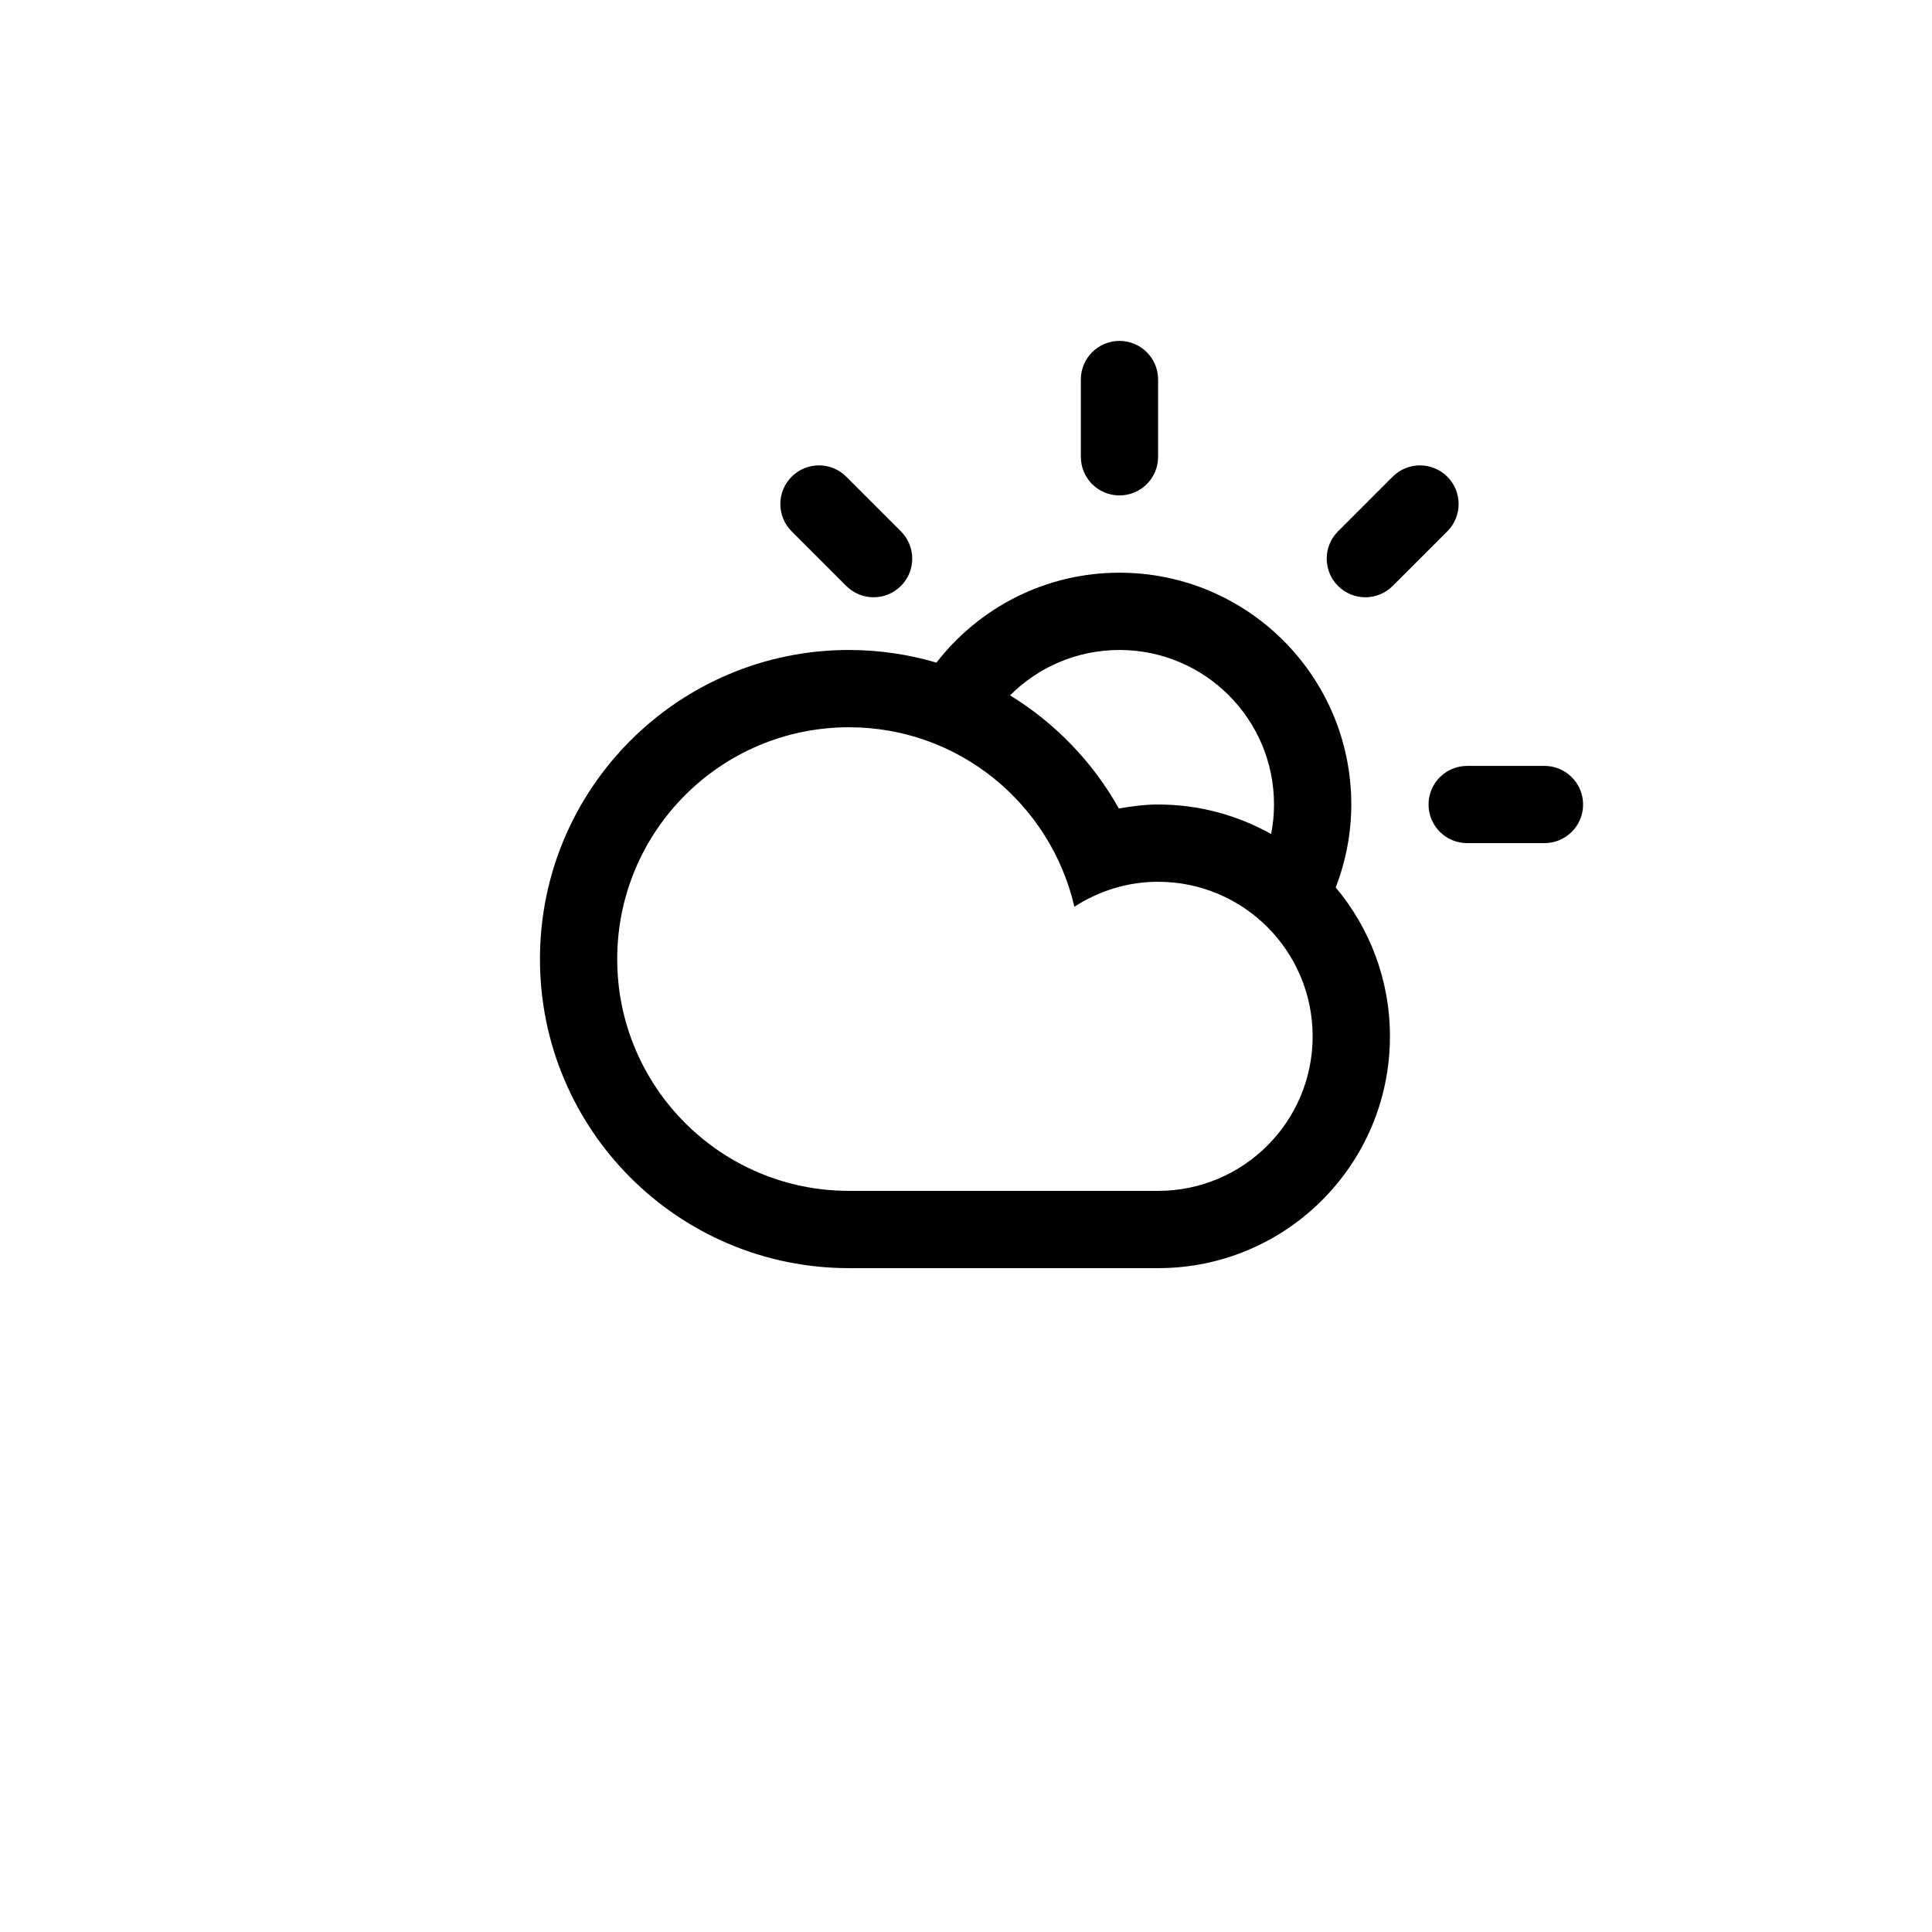
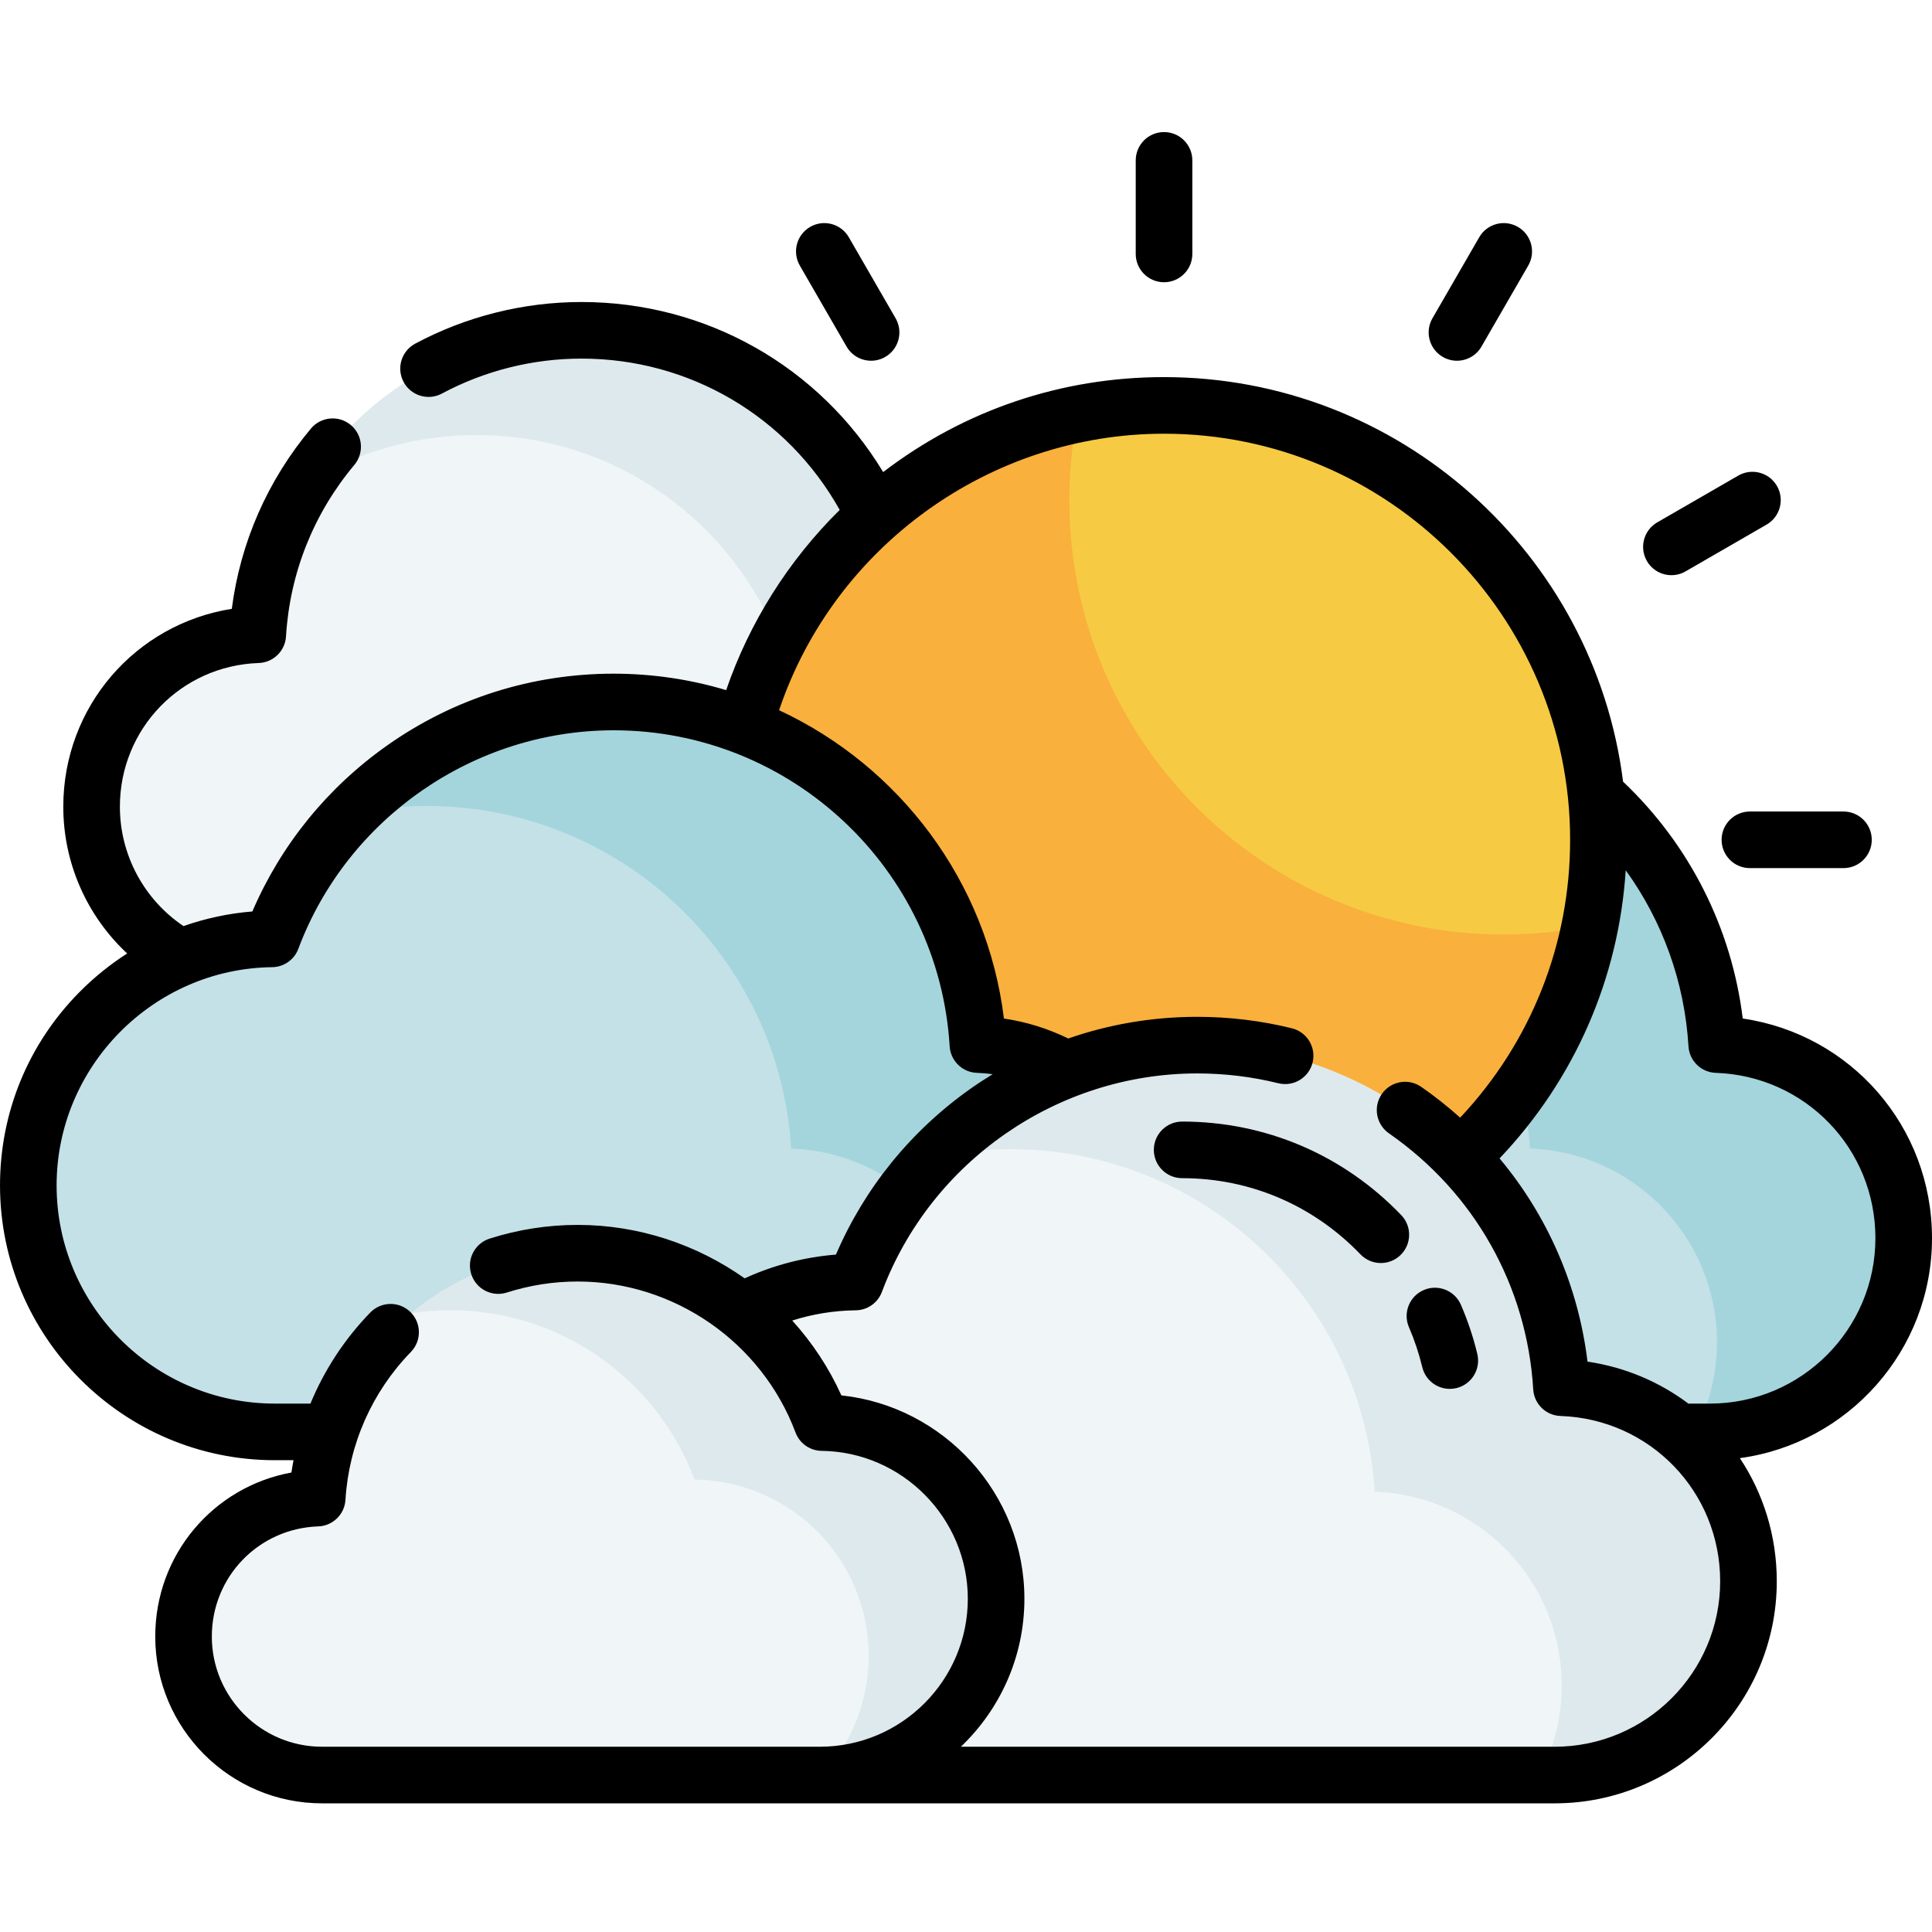
- <svg xmlns="http://www.w3.org/2000/svg" version="1.1" id="Layer_1" x="0px" y="0px" width="100px" height="100px" viewBox="0 0 100 100" enable-background="new 0 0 100 100" xml:space="preserve">
-   <path fill-rule="evenodd" clip-rule="evenodd" d="M79.941,43.641h-4c-1.104,0-2-0.895-2-2c0-1.104,0.896-1.998,2-1.998h4  c1.104,0,2,0.895,2,1.998C81.941,42.746,81.045,43.641,79.941,43.641z M72.084,30.329c-0.781,0.781-2.047,0.781-2.828,0  c-0.781-0.78-0.781-2.047,0-2.827l2.828-2.828c0.781-0.781,2.047-0.781,2.828,0c0.781,0.78,0.781,2.047,0,2.828L72.084,30.329z   M69.137,45.936L69.137,45.936c1.749,2.086,2.806,4.77,2.806,7.705c0,6.625-5.372,11.998-11.999,11.998c-2.775,0-12.801,0-15.998,0  c-8.835,0-15.998-7.162-15.998-15.998s7.163-15.998,15.998-15.998c1.572,0,3.09,0.232,4.523,0.654  c2.195-2.827,5.618-4.654,9.475-4.654c6.627,0,11.999,5.373,11.999,11.998C69.942,43.156,69.649,44.602,69.137,45.936z   M31.947,49.641c0,6.627,5.371,11.998,11.998,11.998c3.616,0,12.979,0,15.998,0c4.418,0,7.999-3.582,7.999-7.998  c0-4.418-3.581-8-7.999-8c-1.6,0-3.083,0.482-4.333,1.291c-1.231-5.316-5.974-9.289-11.665-9.289  C37.318,37.643,31.947,43.014,31.947,49.641z M57.943,33.643c-2.212,0-4.215,0.898-5.662,2.349c2.34,1.436,4.285,3.453,5.629,5.854  c0.664-0.113,1.337-0.205,2.033-0.205c2.125,0,4.119,0.559,5.85,1.527l0,0c0.096-0.494,0.15-1.004,0.15-1.527  C65.943,37.225,62.361,33.643,57.943,33.643z M57.943,25.643c-1.104,0-1.999-0.895-1.999-1.999v-3.999c0-1.105,0.896-2,1.999-2  c1.105,0,2,0.895,2,2v3.999C59.943,24.749,59.049,25.643,57.943,25.643z M43.803,30.329l-2.827-2.827  c-0.781-0.781-0.781-2.048,0-2.828c0.78-0.781,2.047-0.781,2.827,0l2.828,2.828c0.781,0.78,0.781,2.047,0,2.827  C45.851,31.11,44.584,31.11,43.803,30.329z" />
+ <svg xmlns="http://www.w3.org/2000/svg" height="512pt" viewBox="0 -35 512 512" width="512pt">
+   <path d="m68.305 133.211c2.727-45.012 40.086-80.676 85.781-80.676 36.855 0 68.289 23.199 80.504 55.789 31.738.383 57.352 26.215 57.352 58.043 0 32.066-25.996 58.062-58.062 58.062-13.426 0-150.188 0-163.98 0-25.203 0-45.629-20.43-45.629-45.629 0-24.668 19.574-44.75 44.035-45.59zm0 0" fill="#f0f5f7" />
+   <path d="m291.941 166.371c0 23.199-13.617 43.227-33.289 52.52 3.543-7.512 5.531-15.91 5.531-24.773 0-31.828-25.609-57.66-57.348-58.039-12.219-32.598-43.645-55.797-80.504-55.797-16.621 0-32.137 4.719-45.289 12.891 15.168-24.398 42.207-40.641 73.047-40.641 36.852 0 68.285 23.199 80.496 55.789 31.738.387 57.355 26.219 57.355 58.051zm0 0" fill="#dde9ed" />
+   <path d="m454.945 241.82c-3.066-50.652-45.105-90.785-96.527-90.785-41.477 0-76.844 26.105-90.59 62.781-35.715.43-64.535 29.5-64.535 65.316 0 36.086 29.25 65.336 65.336 65.336h184.523c28.359 0 51.348-22.988 51.348-51.348 0-27.758-22.027-50.355-49.555-51.301zm0 0" fill="#c4e1e8" />
+   <path d="m504.504 293.121c0 28.355-22.992 51.352-51.352 51.352h-3.98c3.727-7.109 5.832-15.203 5.832-23.781 0-27.754-22.027-50.355-49.555-51.305-3.066-50.648-45.109-90.785-96.535-90.785-6.934 0-13.691.73-20.207 2.117 17.59-18.293 42.316-29.684 69.707-29.684 51.426 0 93.469 40.129 96.535 90.789 27.527.938 49.555 23.539 49.555 51.297zm0 0" fill="#a4d5dd" />
+   <path d="m423.598 187.559c0 63.578-51.539 115.117-115.117 115.117s-115.121-51.539-115.121-115.117 51.543-115.121 115.121-115.121 115.117 51.543 115.117 115.121zm0 0" fill="#f6cb43" />
+   <path d="m308.484 302.676c-63.582 0-115.121-51.539-115.121-115.117 0-55.766 39.648-102.273 92.297-112.852-1.488 7.379-2.266 15.004-2.266 22.82 0 63.582 51.535 115.121 115.117 115.121 7.816 0 15.445-.781 22.824-2.27-10.59 52.648-57.102 92.297-112.852 92.297zm0 0" fill="#fab03c" />
+   <path d="m259.156 241.82c-3.066-50.652-45.109-90.785-96.531-90.785-41.473 0-76.844 26.105-90.59 62.781-35.715.43-64.535 29.5-64.535 65.316 0 36.086 29.254 65.336 65.336 65.336h184.527c28.355 0 51.348-22.988 51.348-51.348 0-27.758-22.027-50.355-49.555-51.301zm0 0" fill="#c4e1e8" />
+   <path d="m308.711 293.121c0 28.355-22.992 51.352-51.352 51.352h-3.977c3.723-7.109 5.828-15.203 5.828-23.781 0-27.754-22.023-50.355-49.551-51.305-3.066-50.648-45.109-90.785-96.535-90.785-6.934 0-13.695.73-20.211 2.117 17.59-18.293 42.32-29.684 69.711-29.684 51.422 0 93.469 40.129 96.535 90.789 27.527.938 49.551 23.539 49.551 51.297zm0 0" fill="#a4d5dd" />
+   <path d="m413.809 332.75c-3.066-50.648-45.109-90.781-96.531-90.781-41.473 0-76.844 26.105-90.59 62.777-35.711.434-64.535 29.504-64.535 65.32 0 36.082 29.254 65.336 65.34 65.336h184.523c28.359 0 51.348-22.988 51.348-51.348 0-27.758-22.027-50.355-49.555-51.305zm0 0" fill="#f0f5f7" />
+   <path d="m463.363 384.051c0 28.359-22.992 51.352-51.352 51.352h-3.977c3.723-7.105 5.832-15.199 5.832-23.777 0-27.754-22.027-50.355-49.555-51.305-3.066-50.648-45.109-90.785-96.535-90.785-6.934 0-13.695.727-20.211 2.117 17.594-18.297 42.32-29.684 69.711-29.684 51.422 0 93.469 40.129 96.535 90.789 27.527.938 49.551 23.539 49.551 51.293zm0 0" fill="#dde9ed" />
+   <path d="m84.066 362.016c2.191-36.211 32.246-64.902 69.012-64.902 29.648 0 54.934 18.664 64.762 44.883 25.531.309 46.141 21.09 46.141 46.695 0 25.797-20.914 46.711-46.715 46.711-10.797 0-120.82 0-131.918 0-20.273 0-36.711-16.434-36.711-36.711 0-19.844 15.75-36 35.43-36.676zm0 0" fill="#f0f5f7" />
+   <path d="m263.98 388.695c0 25.574-20.566 46.352-46.07 46.695 7.648-8.32 12.309-19.406 12.309-31.586 0-25.602-20.602-46.387-46.141-46.699-9.824-26.215-35.109-44.883-64.762-44.883-3.504 0-6.945.266-10.312.77 11.961-9.918 27.32-15.879 44.07-15.879 29.656 0 54.938 18.66 64.766 44.883 25.539.312 46.141 21.086 46.141 46.699zm0 0" fill="#dde9ed" />
+   <path d="m512 293.121c0-29.625-21.547-54.023-50.156-58.203-2.938-23.934-14.055-46.02-31.711-62.773-7.605-60.363-59.262-107.207-121.652-107.207-27.168 0-52.906 8.703-74.434 25.168-16.887-27.973-46.902-45.07-79.957-45.07-15.344 0-30.582 3.816-44.062 11.039-3.652 1.957-5.023 6.504-3.07 10.152 1.957 3.652 6.504 5.027 10.156 3.07 11.309-6.062 24.094-9.266 36.977-9.266 28.629 0 54.539 15.281 68.441 40.105-13.551 13.359-23.938 29.812-30.09 47.754-9.465-2.832-19.473-4.359-29.816-4.359-21.641 0-42.395 6.574-60.016 19.012-15.855 11.188-28.133 26.332-35.734 44.004-6.285.508-12.406 1.824-18.25 3.879-10.469-7.055-16.855-18.879-16.855-31.629 0-20.652 16.16-37.383 36.793-38.094 3.867-.133 6.996-3.184 7.23-7.043 1.016-16.789 7.281-32.508 18.113-45.461 2.656-3.18 2.234-7.91-.941-10.566-3.18-2.656-7.91-2.234-10.566.941-11.516 13.773-18.699 30.176-20.973 47.773-25.516 4.035-44.656 25.922-44.656 52.453 0 14.93 6.277 28.957 16.934 38.883-4.535 2.902-8.781 6.328-12.66 10.246-13.57 13.719-21.043 31.902-21.043 51.203 0 40.16 32.676 72.836 72.836 72.836h4.945c-.207 1.082-.395 2.168-.551 3.262-20.699 3.789-36.09 21.758-36.09 43.461 0 24.379 19.832 44.211 44.207 44.211h326.668c32.449 0 58.848-26.402 58.848-58.848 0-12.09-3.59-23.305-9.781-32.633 28.707-3.887 50.918-28.539 50.918-58.301zm-294.734 134.781h-131.918c-16.105 0-29.211-13.105-29.211-29.211 0-15.816 12.383-28.637 28.188-29.18 3.863-.133 6.996-3.184 7.227-7.043.891-14.684 7.047-28.602 17.336-39.184 2.891-2.969 2.824-7.719-.145-10.605-2.969-2.887-7.719-2.82-10.605.148-6.832 7.023-12.184 15.238-15.871 24.141h-9.426c-31.895 0-57.84-25.945-57.84-57.836 0-31.5 25.625-57.438 57.125-57.82 3.094-.035 5.848-1.969 6.934-4.863 12.984-34.641 46.566-57.914 83.566-57.914 47.09 0 86.203 36.781 89.043 83.738.234 3.859 3.363 6.91 7.23 7.043 1.406.047 2.801.176 4.18.355-1.973 1.203-3.914 2.461-5.816 3.805-15.855 11.188-28.133 26.328-35.73 44.004-8.414.672-16.523 2.793-24.199 6.293-12.699-8.988-28.098-14.16-44.254-14.16-7.922 0-15.77 1.223-23.324 3.633-3.945 1.262-6.125 5.48-4.863 9.426 1.258 3.945 5.48 6.125 9.426 4.863 6.078-1.938 12.391-2.922 18.762-2.922 25.562 0 48.77 16.078 57.738 40.012 1.086 2.898 3.84 4.832 6.934 4.867 21.355.258 38.727 17.844 38.727 39.199 0 21.621-17.59 39.211-39.211 39.211zm194.75 0h-157.375c10.363-9.883 16.836-23.801 16.836-39.211 0-27.828-21.332-51.02-48.5-53.898-3.312-7.344-7.746-14.008-13.027-19.836 5.406-1.719 11.031-2.641 16.828-2.711 3.094-.035 5.848-1.969 6.934-4.867 12.984-34.637 46.566-57.91 83.566-57.91 7.27 0 14.5.875 21.492 2.602 4.02.996 8.086-1.457 9.082-5.48.992-4.02-1.461-8.086-5.484-9.082-8.164-2.016-16.605-3.039-25.09-3.039-11.777 0-23.289 1.961-34.18 5.742-5.414-2.641-11.121-4.418-17.047-5.289-4.473-36.449-27.75-66.895-59.586-81.707 14.605-43.383 55.859-73.277 102.016-73.277 59.34 0 107.617 48.277 107.617 107.621 0 27.598-10.324 53.605-29.137 73.629-3.242-2.906-6.684-5.637-10.32-8.16-3.402-2.367-8.074-1.523-10.438 1.883-2.363 3.398-1.52 8.074 1.883 10.438 22.641 15.719 36.578 40.453 38.234 67.855.234 3.863 3.363 6.91 7.23 7.043 23.727.816 42.312 20.059 42.312 43.809 0 24.176-19.672 43.848-43.848 43.848zm41.137-90.934h-5.148c-.18 0-.355.016-.531.027-7.652-5.754-16.777-9.684-26.766-11.145-2.449-20.055-10.578-38.641-23.309-53.863 19.902-20.934 31.582-47.699 33.434-76.363 9.801 13.582 15.602 29.672 16.629 46.648.234 3.859 3.363 6.91 7.23 7.043 23.723.816 42.309 20.059 42.309 43.805 0 24.18-19.668 43.848-43.848 43.848zm0 0" />
+   <path d="m456.242 187.559c0 4.141 3.359 7.5 7.5 7.5h24.793c4.145 0 7.5-3.359 7.5-7.5s-3.355-7.5-7.5-7.5h-24.793c-4.141 0-7.5 3.359-7.5 7.5zm0 0" />
+   <path d="m442.949 117.426c1.27 0 2.559-.32 3.742-1.004l21.473-12.398c3.586-2.07 4.816-6.656 2.746-10.242-2.074-3.59-6.66-4.816-10.246-2.746l-21.473 12.395c-3.586 2.074-4.816 6.66-2.746 10.246 1.391 2.406 3.91 3.75 6.504 3.75zm0 0" />
+   <path d="m382.359 59.59c1.184.684 2.473 1.008 3.742 1.008 2.594 0 5.113-1.344 6.504-3.75l12.398-21.473c2.07-3.59.84-8.176-2.746-10.246-3.59-2.074-8.176-.844-10.246 2.746l-12.398 21.473c-2.07 3.586-.84 8.172 2.746 10.242zm0 0" />
+   <path d="m308.48 39.797c4.141 0 7.5-3.359 7.5-7.5v-24.797c0-4.141-3.359-7.5-7.5-7.5-4.145 0-7.5 3.359-7.5 7.5v24.793c0 4.145 3.355 7.504 7.5 7.504zm0 0" />
+   <path d="m224.352 56.848c1.391 2.406 3.91 3.75 6.504 3.75 1.273 0 2.562-.324 3.742-1.008 3.586-2.07 4.816-6.656 2.746-10.242l-12.398-21.473c-2.07-3.59-6.656-4.82-10.242-2.746-3.59 2.07-4.816 6.656-2.746 10.246zm0 0" />
+   <path d="m387.156 310.785c-1.645-3.801-6.059-5.551-9.859-3.906-3.805 1.645-5.551 6.059-3.906 9.859 1.473 3.414 2.66 6.973 3.527 10.578.828 3.441 3.898 5.75 7.289 5.75.578 0 1.168-.066 1.758-.207 4.027-.969 6.508-5.02 5.539-9.047-1.066-4.445-2.531-8.828-4.348-13.027zm0 0" />
+   <path d="m371.344 287.02c-15.344-15.988-35.965-24.793-58.066-24.793-4.141 0-7.5 3.359-7.5 7.5 0 4.141 3.359 7.5 7.5 7.5 17.977 0 34.754 7.168 47.246 20.18 1.473 1.535 3.441 2.309 5.41 2.309 1.871 0 3.742-.695 5.195-2.09 2.988-2.867 3.086-7.617.215-10.605zm0 0" />
</svg>
